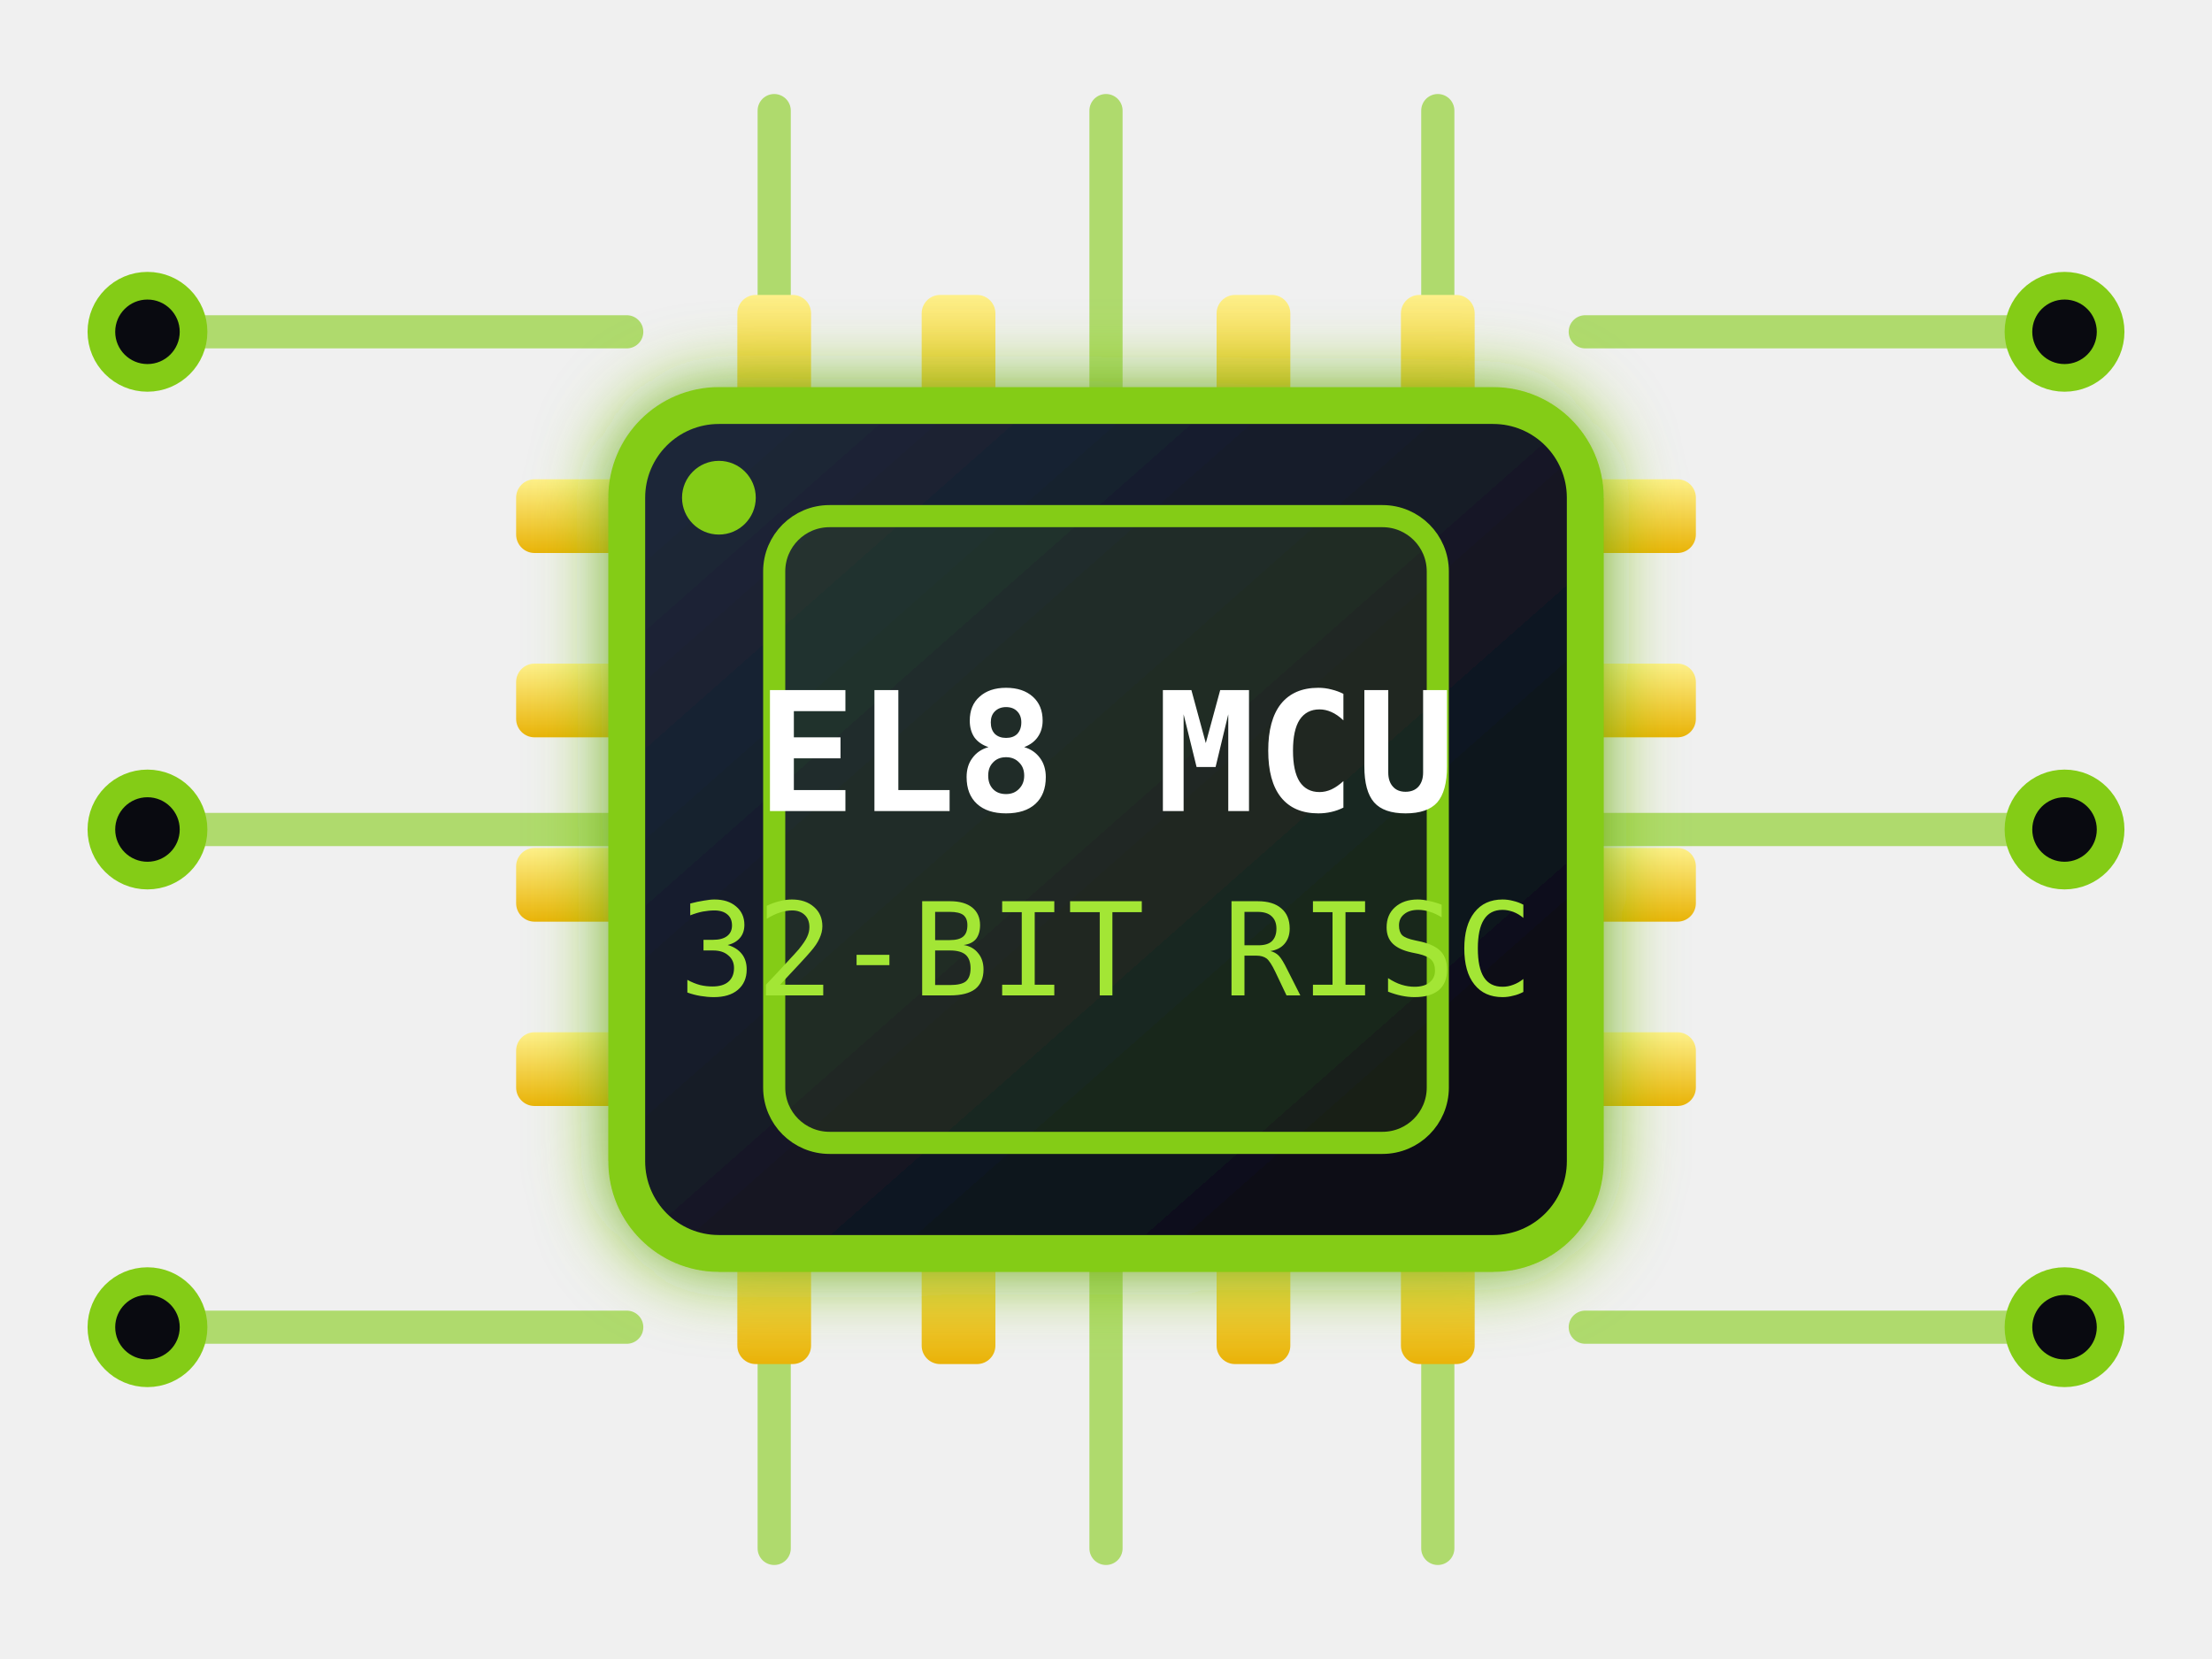
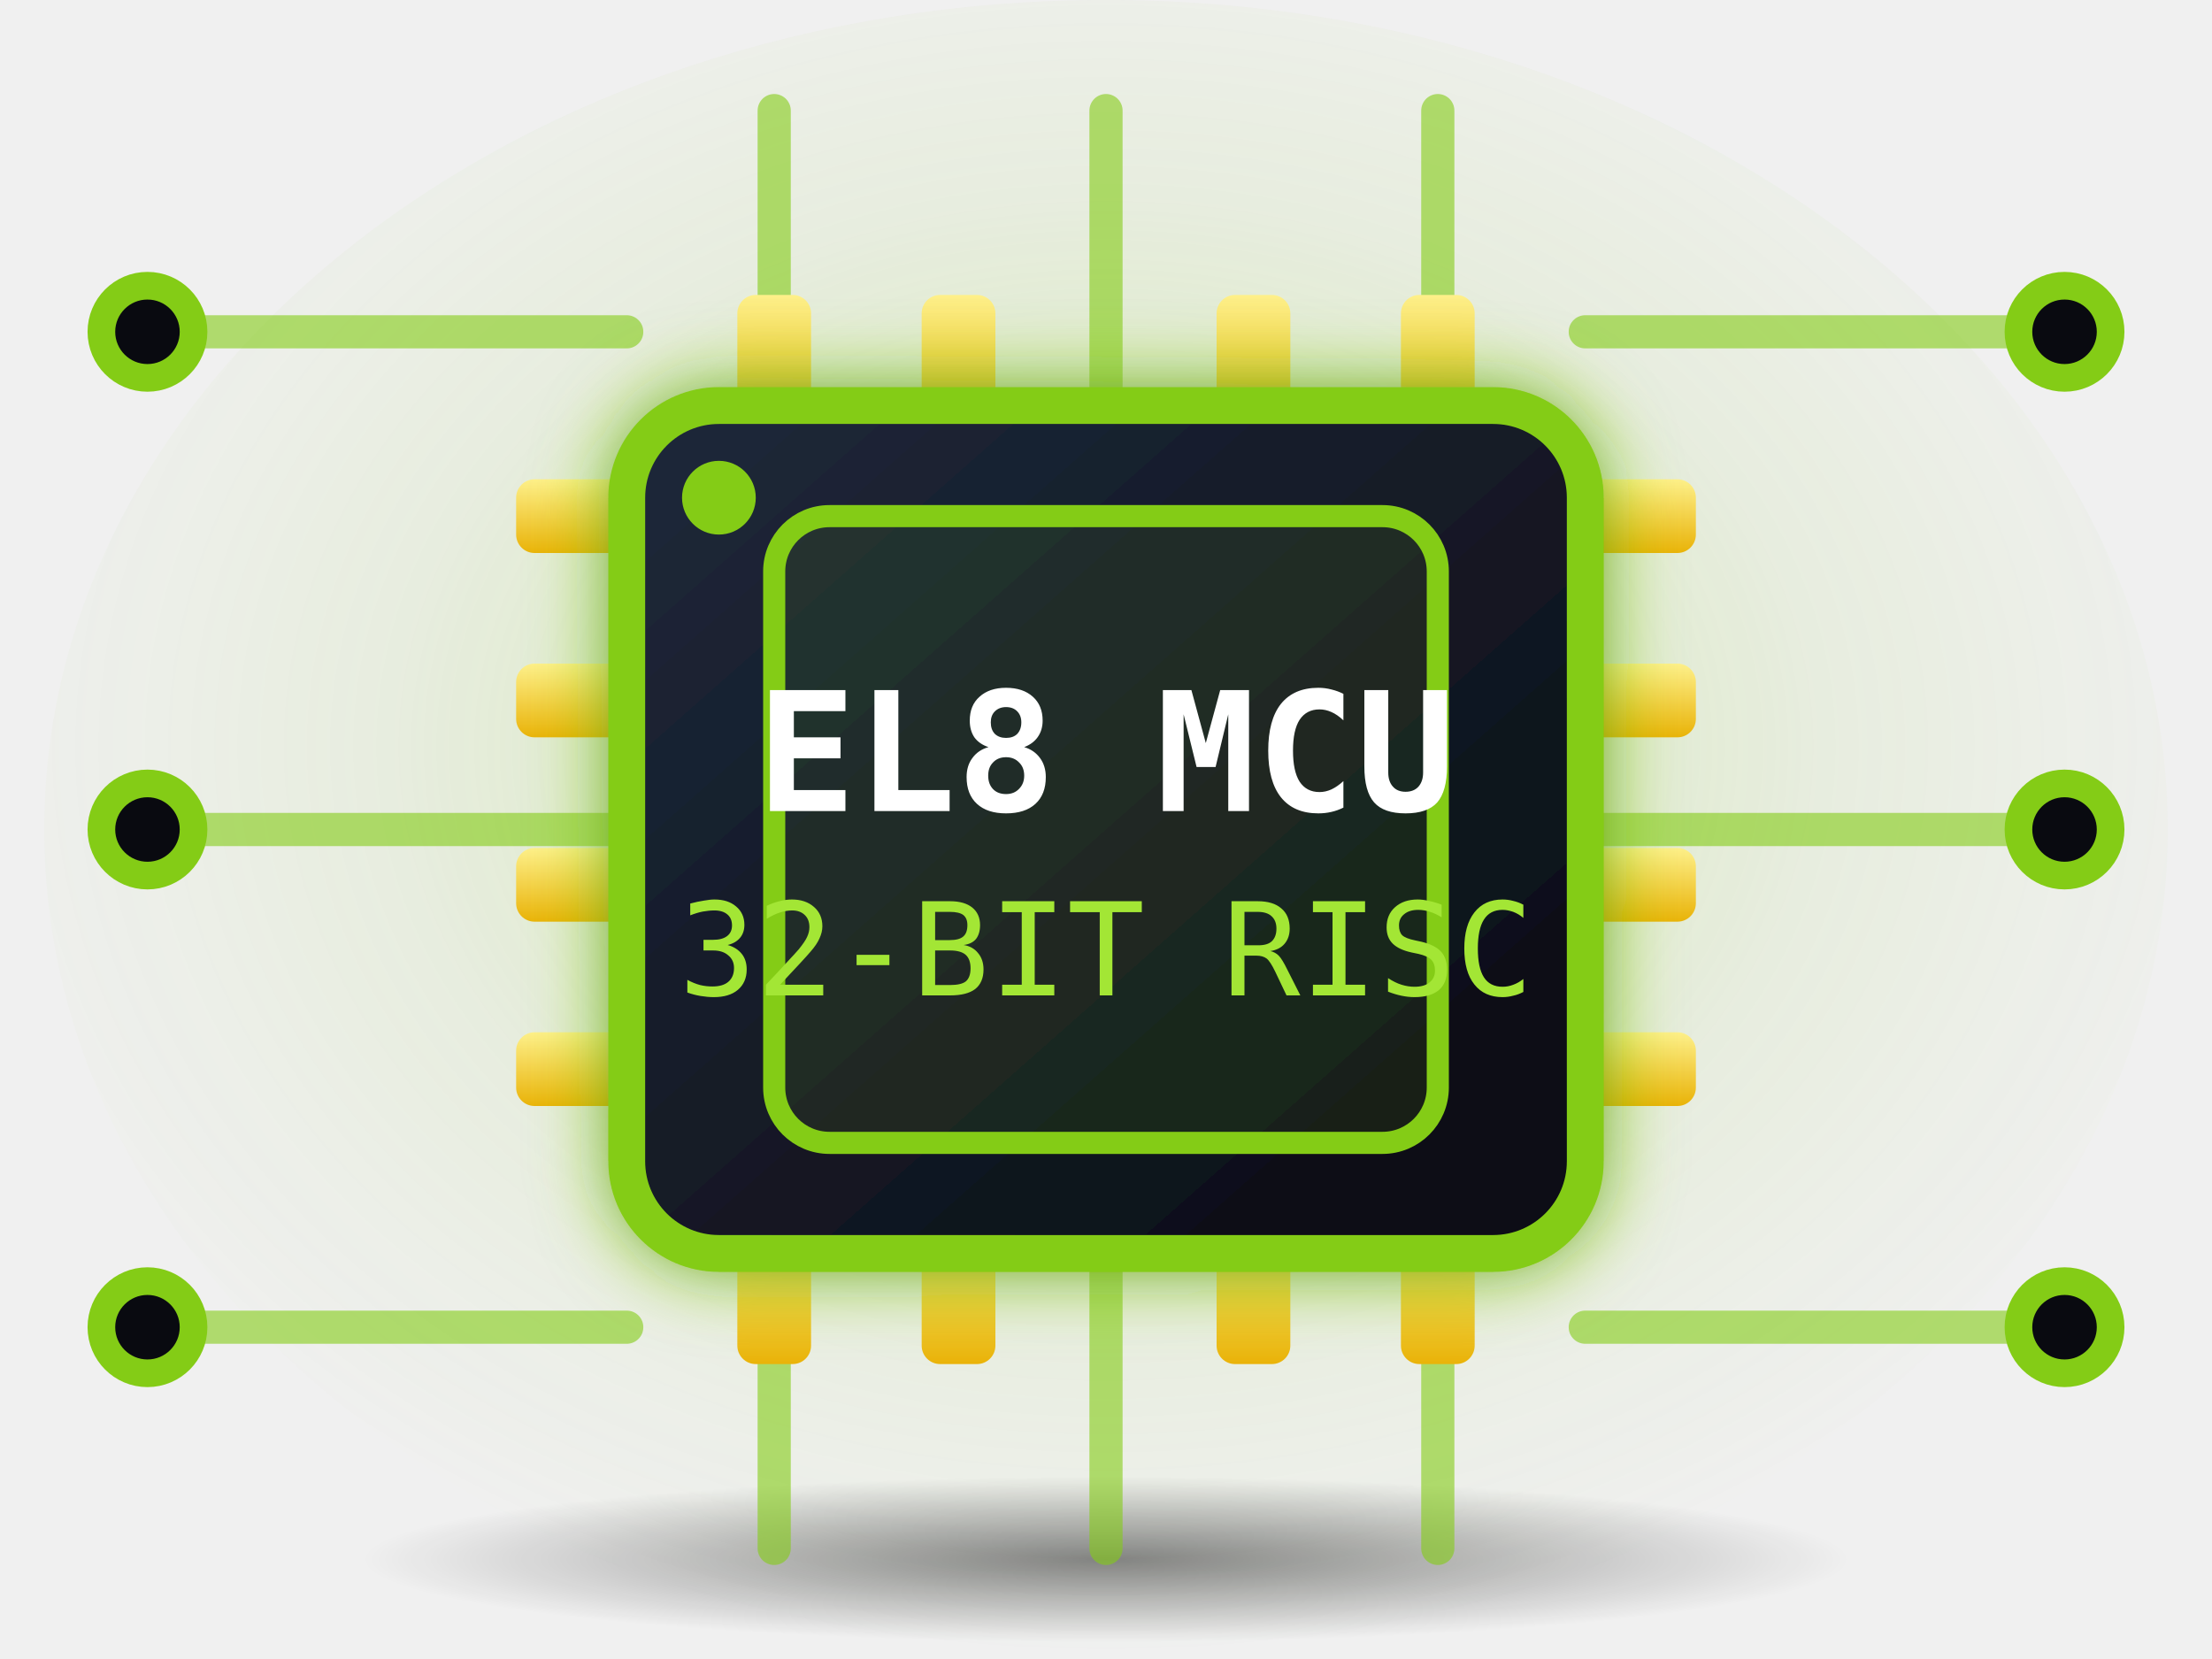
<svg xmlns="http://www.w3.org/2000/svg" viewBox="0 0 120 90" fill="none">
  <defs>
    <linearGradient id="chip-body-grad" x1="0" y1="0" x2="1" y2="1">
      <stop offset="0%" stop-color="#1e293b" />
      <stop offset="100%" stop-color="#090a10" />
    </linearGradient>
    <linearGradient id="gold-pin" x1="0" y1="0" x2="0" y2="1">
      <stop offset="0%" stop-color="#fef08a" />
      <stop offset="100%" stop-color="#eab308" />
    </linearGradient>
    <filter id="glow-lime" x="-20%" y="-20%" width="140%" height="140%">
      <feGaussianBlur stdDeviation="2" result="blur" />
      <feMerge>
        <feMergeNode in="blur" />
        <feMergeNode in="SourceGraphic" />
      </feMerge>
    </filter>
  </defs>
+   <defs>
+     <radialGradient id="el8-stage-halo-hardware" cx="50%" cy="45%" r="55%">
+       <stop offset="0%" stop-color="#84cc16" stop-opacity="0.30" />
+       <stop offset="60%" stop-color="#84cc16" stop-opacity="0.08" />
+       <stop offset="100%" stop-color="#84cc16" stop-opacity="0" />
+     </radialGradient>
+     <radialGradient id="el8-stage-floor-hardware" cx="50%" cy="50%" r="50%">
+       <stop offset="0%" stop-color="#000" stop-opacity="0.45" />
+       <stop offset="100%" stop-color="#000" stop-opacity="0" />
+     </radialGradient>
+   </defs>
+   <g class="el8-stage" aria-hidden="true">
+     <ellipse cx="60" cy="45" rx="57.6" ry="45" fill="url(#el8-stage-halo-hardware)" />
+     <ellipse cx="60" cy="84.6" rx="40.8" ry="4.5" fill="url(#el8-stage-floor-hardware)" />
+   </g>
  <g stroke="#84cc16" stroke-width="1.8" opacity="0.6" stroke-linecap="round">
    <path d="M 8 18 L 34 18 M 8 45 L 34 45 M 8 72 L 34 72" />
    <path d="M 86 18 L 112 18 M 86 45 L 112 45 M 86 72 L 112 72" />
    <path d="M 42 6 L 42 22 M 60 6 L 60 22 M 78 6 L 78 22" />
    <path d="M 42 68 L 42 84 M 60 68 L 60 84 M 78 68 L 78 84" />
  </g>
  <circle cx="8" cy="18" r="2.5" fill="#090a10" stroke="#84cc16" stroke-width="1.5" />
  <circle cx="8" cy="45" r="2.5" fill="#090a10" stroke="#84cc16" stroke-width="1.5" />
  <circle cx="8" cy="72" r="2.5" fill="#090a10" stroke="#84cc16" stroke-width="1.5" />
  <circle cx="112" cy="18" r="2.5" fill="#090a10" stroke="#84cc16" stroke-width="1.5" />
  <circle cx="112" cy="45" r="2.5" fill="#090a10" stroke="#84cc16" stroke-width="1.5" />
  <circle cx="112" cy="72" r="2.5" fill="#090a10" stroke="#84cc16" stroke-width="1.5" />
  <g fill="url(#gold-pin)">
    <rect x="28" y="26" width="8" height="4" rx="1" />
    <rect x="28" y="36" width="8" height="4" rx="1" />
    <rect x="28" y="46" width="8" height="4" rx="1" />
    <rect x="28" y="56" width="8" height="4" rx="1" />
    <rect x="84" y="26" width="8" height="4" rx="1" />
    <rect x="84" y="36" width="8" height="4" rx="1" />
    <rect x="84" y="46" width="8" height="4" rx="1" />
    <rect x="84" y="56" width="8" height="4" rx="1" />
    <rect x="40" y="16" width="4" height="8" rx="1" />
    <rect x="50" y="16" width="4" height="8" rx="1" />
    <rect x="66" y="16" width="4" height="8" rx="1" />
    <rect x="76" y="16" width="4" height="8" rx="1" />
    <rect x="40" y="66" width="4" height="8" rx="1" />
    <rect x="50" y="66" width="4" height="8" rx="1" />
    <rect x="66" y="66" width="4" height="8" rx="1" />
    <rect x="76" y="66" width="4" height="8" rx="1" />
  </g>
  <rect x="34" y="22" width="52" height="46" rx="5" fill="url(#chip-body-grad)" stroke="#84cc16" stroke-width="2" filter="url(#glow-lime)" />
  <rect x="42" y="28" width="36" height="34" rx="3" fill="#84cc1618" stroke="#84cc16" stroke-width="1.2" />
  <circle cx="39" cy="27" r="2" fill="#84cc16" />
  <text x="60" y="44" fill="#ffffff" font-size="9" font-weight="bold" font-family="monospace" text-anchor="middle">EL8 MCU</text>
  <text x="60" y="54" fill="#a3e635" font-size="7" font-family="monospace" text-anchor="middle">32-BIT RISC</text>
</svg>
